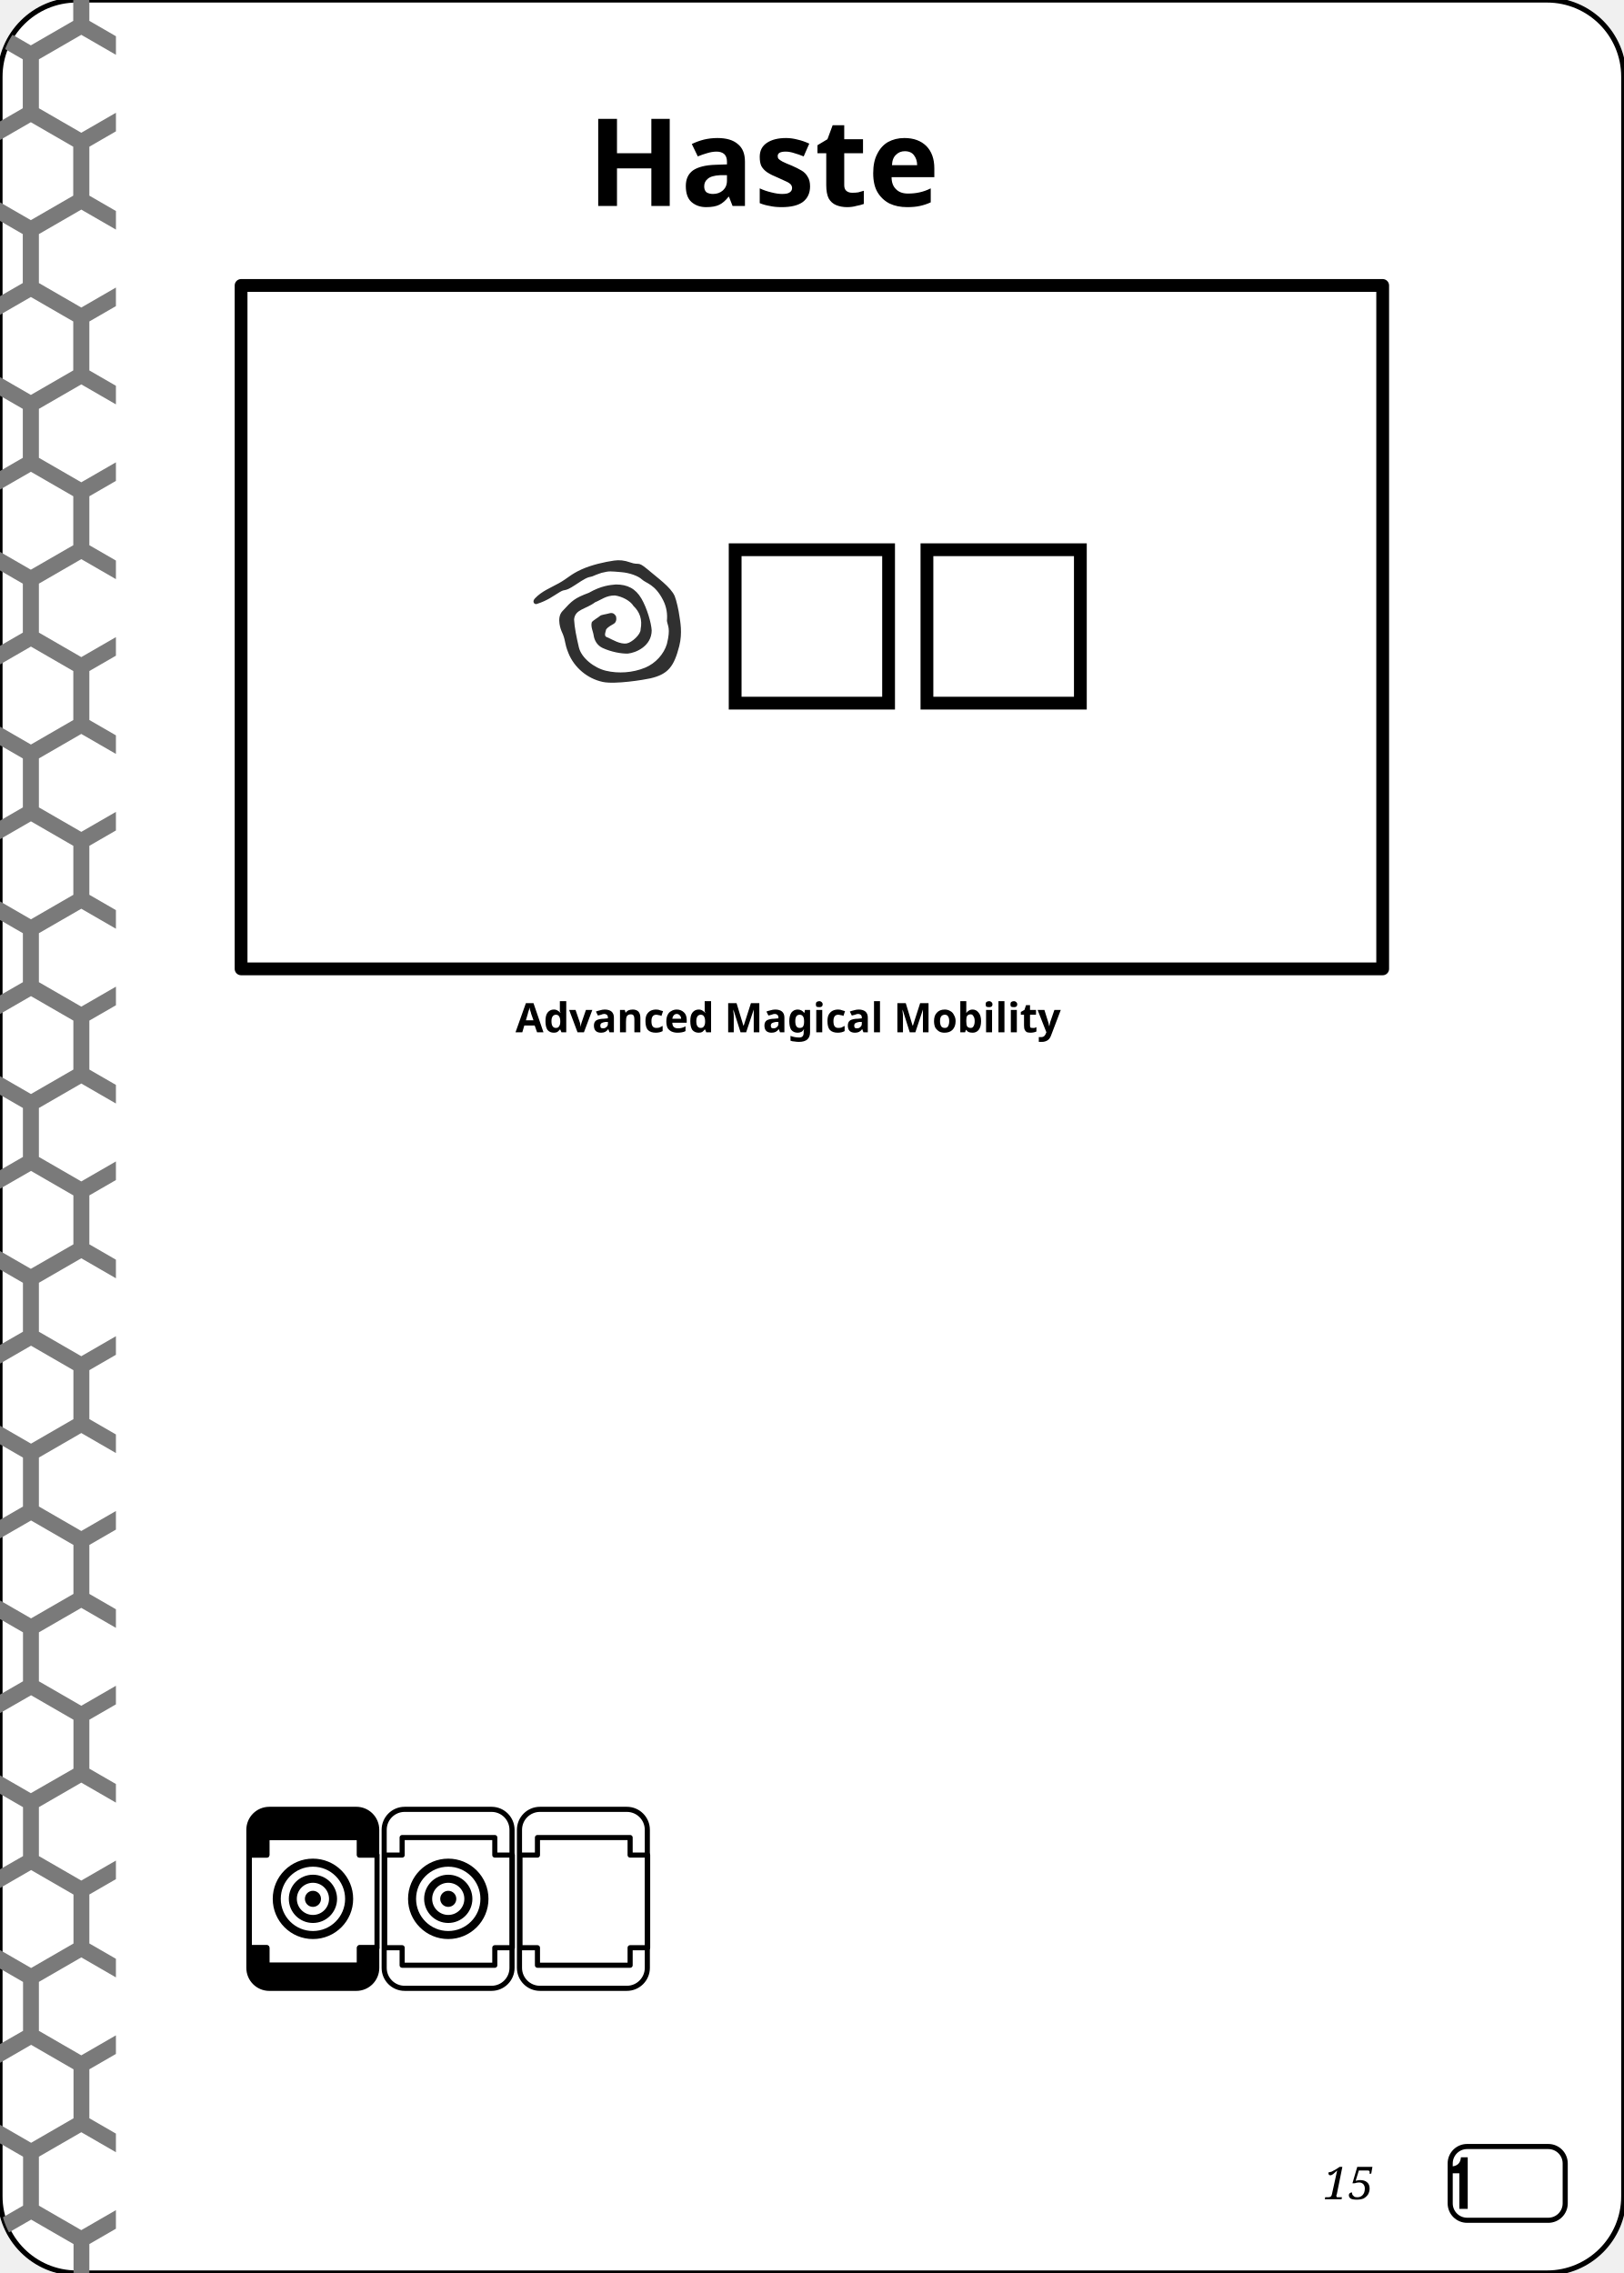
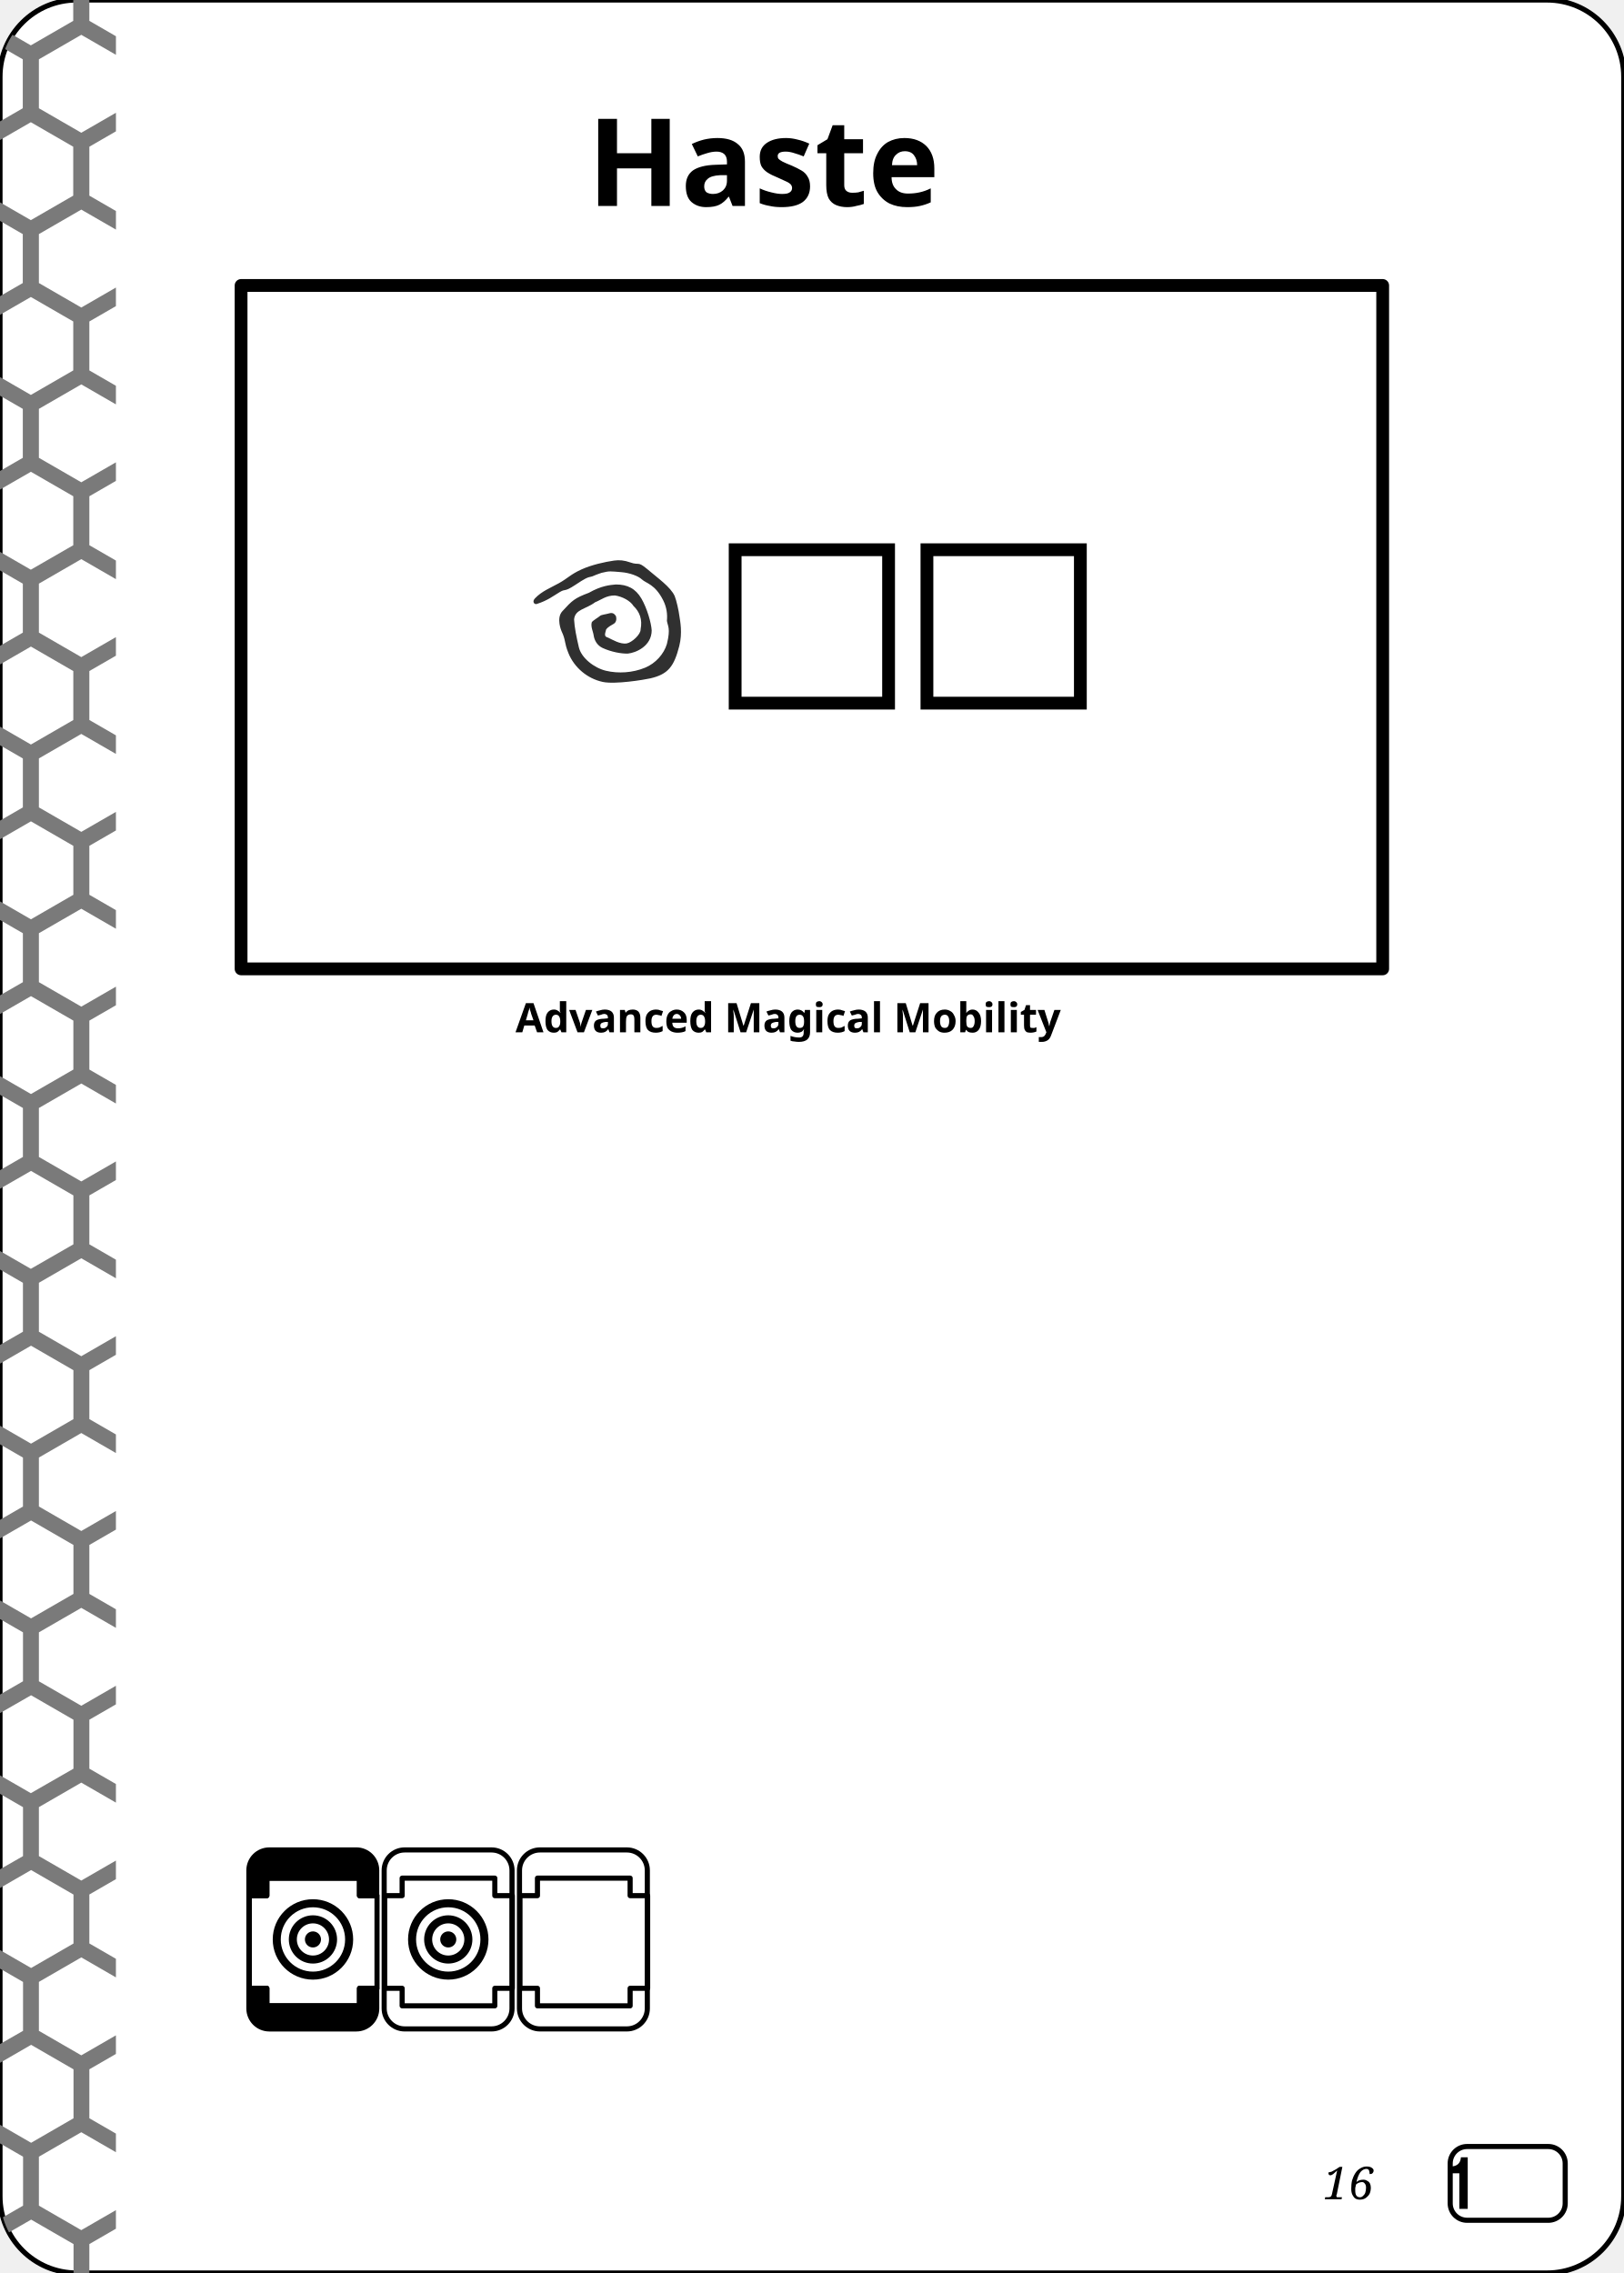
<svg xmlns="http://www.w3.org/2000/svg" xmlns:xlink="http://www.w3.org/1999/xlink" version="1.1" id="svg_root" width="63.5mm" height="88.9mm" viewBox="0 0 63.5 88.9">
  <defs>
    <clipPath id="clippath-1003">
      <rect id="sidebar-clip" x="3.5527137e-15" y="0" width="63.5" height="88.9" rx="3" ry="3" style="display:inline;fill:#ffffff;fill-opacity:1;stroke:none;stroke-width:0.2;stroke-miterlimit:4;stroke-dasharray:none;stroke-opacity:1" />
    </clipPath>
  </defs>
  <g id="card00">
    <rect id="rect1001" x="0" y="0" width="63.5" height="88.9" rx="3" ry="3" style="fill:#ffffff;stroke:none;stroke-width:0" />
    <g id="masters" style="display:none">
      <path style="color:#000000;font-style:normal;font-variant:normal;font-weight:normal;font-stretch:normal;font-size:medium;line-height:normal;font-family:sans-serif;text-indent:0;text-align:start;text-decoration:none;text-decoration-line:none;text-decoration-style:solid;text-decoration-color:#000000;letter-spacing:normal;word-spacing:normal;text-transform:none;writing-mode:lr-tb;direction:ltr;baseline-shift:baseline;text-anchor:start;white-space:normal;clip-rule:nonzero;display:inline;overflow:visible;visibility:visible;opacity:1;isolation:auto;mix-blend-mode:normal;color-interpolation:sRGB;color-interpolation-filters:linearRGB;solid-color:#000000;solid-opacity:1;fill:#303030;fill-opacity:1;fill-rule:evenodd;stroke:none;stroke-width:0.467;stroke-linecap:round;stroke-linejoin:miter;stroke-miterlimit:4;stroke-dasharray:none;stroke-dashoffset:0;stroke-opacity:1;filter:url(#filter9446);color-rendering:auto;image-rendering:auto;shape-rendering:auto;text-rendering:auto;enable-background:accumulate" d="M 3.395,0.496 C 3.162,0.413 2.97,0.396 2.764,0.425 2.402,0.478 1.899,0.587 1.497,0.768 1.062,0.964 0.961,1.113 0.605,1.311 0.273,1.495 -0.063,1.622 -0.328,1.902 -0.459,2.041 -0.343,2.149 -0.264,2.124 0.17,1.986 0.376,1.815 0.64,1.657 0.883,1.511 0.801,1.673 1.243,1.38 1.63,1.124 1.707,1.083 1.909,1.044 c 0.112,-0.047 0.228,-0.096 0.365,-0.139 0.322,-0.082 0.363,-0.059 0.765,-0.028 0.329,0.026 0.668,0.147 0.814,0.285 0.165,0.156 0.514,0.182 0.833,0.818 0.131,0.262 0.171,0.531 0.145,0.799 C 4.859,2.986 4.985,3.064 4.83,3.688 4.714,4.078 4.391,4.444 3.976,4.615 3.491,4.815 2.931,4.849 2.45,4.735 1.986,4.625 1.483,4.233 1.387,3.814 1.292,3.405 1.218,3.05 1.201,2.726 1.239,2.325 1.655,2.334 2.022,2.056 2.273,1.955 2.451,1.789 2.796,1.789 3.091,1.829 3.407,2.005 3.522,2.198 3.767,2.431 3.879,2.732 3.802,3.115 3.814,3.308 3.463,3.63 3.26,3.665 3.007,3.709 2.689,3.512 2.532,3.439 2.382,3.396 2.392,3.338 2.454,3.12 2.529,3.014 2.67,2.948 2.756,2.895 2.859,2.83 2.867,2.7 2.838,2.595 2.775,2.507 2.713,2.446 2.561,2.492 2.457,2.524 2.265,2.544 2.22,2.585 2.148,2.651 1.949,2.758 1.894,2.834 1.841,3.01 1.948,3.203 1.967,3.355 1.993,3.534 2.097,3.741 2.316,3.843 2.646,3.996 3.056,4.074 3.31,4.062 3.621,4.03 4.23,3.771 4.236,3.158 4.22,2.869 4.056,2.29 3.833,1.909 3.607,1.522 3.287,1.357 2.833,1.36 2.602,1.38 2.266,1.407 1.779,1.685 1.217,1.896 1.13,1.983 0.742,2.406 0.489,2.681 0.709,3.183 0.709,3.183 0.888,3.561 0.802,3.605 0.979,4.043 1.21,4.617 1.727,5.044 2.322,5.171 2.802,5.274 3.936,5.088 4.181,5.032 4.879,4.872 5.109,4.567 5.313,3.772 5.448,3.244 5.346,2.786 5.321,2.603 5.291,2.371 5.205,1.986 5.136,1.814 4.978,1.457 4.467,1.105 4.055,0.752 3.671,0.432 3.758,0.626 3.395,0.496 Z" id="element-air" />
      <path id="element-earth" style="color:#000000;font-style:normal;font-variant:normal;font-weight:normal;font-stretch:normal;font-size:medium;line-height:normal;font-family:sans-serif;text-indent:0;text-align:start;text-decoration:none;text-decoration-line:none;text-decoration-style:solid;text-decoration-color:#000000;letter-spacing:normal;word-spacing:normal;text-transform:none;writing-mode:lr-tb;direction:ltr;baseline-shift:baseline;text-anchor:start;white-space:normal;clip-rule:nonzero;display:inline;overflow:visible;visibility:visible;opacity:1;isolation:auto;mix-blend-mode:normal;color-interpolation:sRGB;color-interpolation-filters:linearRGB;solid-color:#000000;solid-opacity:1;fill:#004c00;fill-opacity:1;fill-rule:nonzero;stroke:none;stroke-width:0.467;stroke-linecap:round;stroke-linejoin:round;stroke-miterlimit:4;stroke-dasharray:none;stroke-dashoffset:0;stroke-opacity:1;color-rendering:auto;image-rendering:auto;shape-rendering:auto;text-rendering:auto;enable-background:accumulate" d="M 3.462,0.692 C 3.407,0.695 3.356,0.714 3.315,0.747 3.054,0.959 2.849,1.299 2.635,1.621 2.421,1.943 2.016,2.472 1.959,2.552 1.386,3.153 1.162,3.726 0.481,4.4 0.271,4.628 0.706,4.654 0.917,4.426 1.593,3.695 1.765,3.452 2.293,2.906 2.3,2.898 2.573,2.61 2.683,2.461 2.781,2.323 2.806,2.169 3.011,1.859 3.151,1.648 3.314,1.389 3.443,1.325 3.609,1.497 3.869,1.73 4.102,2.218 4.298,2.478 4.646,2.867 4.704,2.948 4.883,3.205 5.275,3.672 5.312,3.74 5.457,4.009 5.52,3.622 5.421,3.299 5.345,3.158 5.289,2.959 5.109,2.702 4.93,2.444 4.703,2.244 4.656,2.166 L 4.47,1.872 C 4.309,1.513 4.035,1.378 3.683,0.806 3.638,0.732 3.552,0.688 3.461,0.692 Z M 1.225,1.368 C 1.146,1.37 0.773,1.698 0.729,1.76 0.481,2.109 0.317,2.305 0.044,2.688 -0.135,2.938 0.198,2.995 0.377,2.745 0.586,2.453 1.068,1.94 1.221,1.889 c 0,0 0.502,0.363 0.669,0.452 0.28,0.152 0.603,-0.006 0.321,-0.155 C 2.249,2.206 1.968,1.997 1.854,1.859 1.695,1.673 1.418,1.437 1.225,1.368 Z m 2.872,1.881 c -0.183,0.009 -0.186,0.09 -0.09,0.236 0,0 0.366,0.619 0.493,1.007 C 4.661,4.759 5.171,4.712 5.007,4.369 4.811,3.96 4.318,3.362 4.318,3.362 4.273,3.289 4.187,3.245 4.096,3.249 Z M 3.493,3.386 C 3.359,3.388 3.252,3.512 3.254,3.636 L 3.185,4.779 C 3.181,5.085 3.65,4.848 3.646,4.543 3.614,4.296 3.711,3.769 3.493,3.386 Z m -0.822,-0.152 C 2.48,3.355 2.251,3.763 2.107,4.206 1.995,4.488 2.448,4.645 2.56,4.363 2.618,3.997 2.817,3.53 2.817,3.53 2.877,3.386 2.836,3.24 2.67,3.234 Z" />
      <path style="color:#000000;font-style:normal;font-variant:normal;font-weight:normal;font-stretch:normal;font-size:medium;line-height:normal;font-family:sans-serif;text-indent:0;text-align:start;text-decoration:none;text-decoration-line:none;text-decoration-style:solid;text-decoration-color:#000000;letter-spacing:normal;word-spacing:normal;text-transform:none;writing-mode:lr-tb;direction:ltr;baseline-shift:baseline;text-anchor:start;white-space:normal;clip-rule:nonzero;display:inline;overflow:visible;visibility:visible;opacity:1;isolation:auto;mix-blend-mode:normal;color-interpolation:sRGB;color-interpolation-filters:linearRGB;solid-color:#000000;solid-opacity:1;fill:#860000;fill-opacity:0.975;fill-rule:evenodd;stroke:none;stroke-width:0.467;stroke-linecap:round;stroke-linejoin:miter;stroke-miterlimit:4;stroke-dasharray:none;stroke-dashoffset:0;stroke-opacity:1;filter:url(#filter9446);color-rendering:auto;image-rendering:auto;shape-rendering:auto;text-rendering:auto;enable-background:accumulate" d="m 1.986,-0.02 c -0.069,0.07 0.008,0.216 0.008,0.216 0,0 0.059,0.238 0.082,0.456 C 2.098,0.87 2.071,1.052 2.057,1.181 2.034,1.389 1.848,1.78 1.704,1.998 1.56,2.216 1.468,2.438 1.457,2.708 c -0.002,0.055 0.018,0.162 0.027,0.214 C 1.322,3.099 1.147,3.186 0.981,3.232 0.759,3.294 0.412,3.464 0.112,3.74 c -0.239,0.22 -0.334,0.425 -0.415,0.709 -0.08,0.284 -0.13,0.517 -0.101,0.726 0,0 0.003,0.244 0.084,0.314 0.11,0.022 0.275,-0.096 0.275,-0.096 0.34,-0.242 0.654,-0.469 0.921,-0.551 0.291,-0.089 0.599,-0.06 0.798,3.025e-4 0.262,0.079 0.546,0.044 0.82,-0.016 0.189,-0.041 0.316,-0.135 0.455,-0.255 0.185,0.142 0.298,0.169 0.431,0.269 0.163,0.123 0.35,0.238 0.639,0.313 0.301,0.079 0.646,0.085 0.966,0.043 0.32,-0.042 0.613,-0.12 0.821,-0.298 0,0 0.179,-0.124 0.161,-0.194 -0.04,-0.064 -0.218,-0.133 -0.218,-0.133 0,0 -0.197,-0.076 -0.418,-0.198 C 5.11,4.252 4.939,4.038 4.791,3.907 4.615,3.752 4.569,3.544 4.492,3.332 4.416,3.122 4.32,2.853 4.025,2.66 3.883,2.568 3.745,2.49 3.598,2.436 3.563,2.285 3.565,2.145 3.583,1.99 3.641,1.708 3.553,1.329 3.447,1.057 3.335,0.77 3.104,0.622 2.954,0.466 2.794,0.299 2.571,0.117 2.345,0.033 c 0,0 -0.14,-0.058 -0.359,-0.053 z m 0.481,0.588 c 0.054,0.041 0.216,0.145 0.297,0.225 0.189,0.187 0.348,0.455 0.38,0.654 0.032,0.194 -0.005,0.365 -0.028,0.546 -0.014,0.117 0.002,0.246 0.05,0.37 -0.038,0.002 -0.134,0.005 -0.173,0.011 -0.132,0.018 -0.271,0.054 -0.421,0.106 -0.311,0.102 -0.071,0.164 0.243,0.134 0.245,-0.013 0.475,0.109 0.627,0.177 0.124,0.055 0.326,0.194 0.387,0.294 C 3.949,3.281 4.108,3.52 4.131,3.627 4.173,3.82 4.25,4.007 4.47,4.265 4.668,4.497 4.921,4.576 5.165,4.711 5.143,4.778 4.947,4.833 4.885,4.841 4.623,4.875 4.34,4.818 4.148,4.719 3.939,4.611 3.798,4.612 3.623,4.501 3.507,4.428 3.35,4.377 3.27,4.224 3.376,3.992 3.492,3.78 3.534,3.553 3.601,3.249 3.284,3.548 3.147,3.78 3.002,4.087 2.767,4.323 2.414,4.44 2.185,4.516 1.989,4.445 1.776,4.402 1.564,4.359 1.266,4.311 0.881,4.429 0.616,4.509 0.268,4.602 0.016,4.88 -0.011,4.736 0.063,4.59 0.086,4.52 0.162,4.291 0.381,4.059 0.525,3.925 0.746,3.721 1.022,3.66 1.25,3.597 1.419,3.55 1.491,3.553 1.667,3.407 1.796,3.616 1.978,3.787 2.193,3.926 2.459,4.096 2.397,3.809 2.141,3.531 1.975,3.349 1.915,3.191 1.891,2.797 1.879,2.595 1.979,2.375 2.116,2.167 2.294,1.92 2.444,1.703 2.481,1.365 2.504,1.098 2.525,0.753 2.468,0.568 Z" id="element-fire" />
      <path id="element-water" style="color:#000000;font-style:normal;font-variant:normal;font-weight:normal;font-stretch:normal;font-size:medium;line-height:normal;font-family:sans-serif;text-indent:0;text-align:start;text-decoration:none;text-decoration-line:none;text-decoration-style:solid;text-decoration-color:#000000;letter-spacing:normal;word-spacing:normal;text-transform:none;writing-mode:lr-tb;direction:ltr;baseline-shift:baseline;text-anchor:start;white-space:normal;clip-rule:nonzero;display:inline;overflow:visible;visibility:visible;opacity:1;isolation:auto;mix-blend-mode:normal;color-interpolation:sRGB;color-interpolation-filters:linearRGB;solid-color:#000000;solid-opacity:1;fill:#00007e;fill-opacity:1;fill-rule:evenodd;stroke:none;stroke-width:0.467;stroke-linecap:round;stroke-linejoin:miter;stroke-miterlimit:4;stroke-dasharray:none;stroke-dashoffset:0;stroke-opacity:1;color-rendering:auto;image-rendering:auto;shape-rendering:auto;text-rendering:auto;enable-background:accumulate" d="M 5.526,3.485 C 5.278,3.51 4.929,3.761 4.676,3.775 4.203,3.839 3.605,3.685 3.132,3.671 2.333,3.652 1.887,4.009 1.145,4.252 0.957,4.345 1.15,4.471 1.36,4.499 1.532,4.513 1.807,4.409 1.97,4.372 2.414,4.224 2.806,4.107 3.279,4.169 3.905,4.278 4.308,4.332 4.922,4.235 5.122,4.177 5.314,3.979 5.494,3.885 5.657,3.753 5.742,3.479 5.526,3.485 Z M 5.125,2.379 C 4.789,2.371 4.748,2.568 4.278,2.576 3.704,2.62 3.323,2.478 2.753,2.447 1.999,2.379 1.172,2.805 0.484,2.99 0.303,3.093 0.498,3.314 0.709,3.331 0.897,3.331 0.959,3.373 1.143,3.339 1.711,3.17 2.076,2.74 2.665,2.808 3.259,2.863 4.059,3.117 4.654,2.996 4.842,2.921 5.013,2.811 5.148,2.673 5.243,2.528 5.307,2.374 5.125,2.379 Z M 4.262,1.114 C 4.099,1.139 3.921,1.265 3.764,1.311 3.281,1.504 2.792,1.479 2.28,1.365 2.052,1.327 1.708,1.245 1.481,1.205 0.852,1.154 0.352,1.465 -0.13,1.809 -0.285,1.945 -0.133,2.1 0.078,2.076 0.321,2.009 0.623,1.974 0.863,1.835 1.165,1.695 1.611,1.626 1.941,1.752 2.502,1.908 3.013,1.972 3.589,1.833 3.928,1.76 4.142,1.622 4.411,1.414 4.546,1.272 4.464,1.098 4.262,1.114 Z" />
    </g>
    <rect id="card-border" x="0" y="0" width="63.5" height="88.9" rx="3" ry="3" style="fill:none;stroke:#000000;stroke-width:0.2;stroke-miterlimit:4;stroke-dasharray:none;stroke-opacity:1;fill-opacity:1" />
    <text id="spell-title" xml:space="preserve" style="font-style:normal;font-variant:normal;font-weight:bold;font-stretch:normal;font-size:3.175px;line-height:125%;font-family:Lato;-inkscape-font-specification:'Lato Bold';text-align:center;letter-spacing:0px;word-spacing:0px;text-anchor:middle;display:inline;fill:#000000;fill-opacity:1;stroke:none;stroke-width:0.265" x="31.785" y="8.054">
      <tspan x="31.785" y="8.054" style="font-style:normal;font-variant:normal;font-weight:bold;font-stretch:normal;font-size:4.763px;font-family:CCTreasureTrove;-inkscape-font-specification:'CCTreasureTrove Bold';fill:#000000;fill-opacity:1;stroke-width:0.265" id="tspan64-5">Haste</tspan>
    </text>
    <text id="class-name" xml:space="preserve" style="font-style:normal;font-variant:normal;font-weight:bold;font-stretch:normal;font-size:1.587px;line-height:125%;font-family:Lato;-inkscape-font-specification:'Lato Bold';text-align:center;letter-spacing:0px;word-spacing:0px;text-anchor:middle;display:inline;fill:#000000;fill-opacity:1;stroke:none;stroke-width:0.265" x="31.785" y="40.376">
      <tspan x="31.785" y="40.376" style="font-style:normal;font-variant:normal;font-weight:bold;font-stretch:normal;font-size:1.587px;font-family:CCTreasureTrove;-inkscape-font-specification:'CCTreasureTrove Bold';fill:#000000;fill-opacity:1;stroke-width:0.265" id="tspan7315">Advanced Magical Mobility</tspan>
    </text>
    <path id="sidebar-hex" clip-path="url(#clippath-1003)" style="display:inline;fill:#7a7a7a;stroke-width:1.9;stroke-linecap:round;stroke-linejoin:round;stroke-opacity:0.87" d="M -14.679,-3.443 V 91.178 h 8.321 l 1.643,-0.949 1.643,0.949 h 0.659 l 1.644,-0.949 1.644,0.949 H 1.535 l 1.644,-0.949 1.354,0.782 v -0.728 l -1.039,-0.6 v -1.915 l 1.039,-0.6 V 86.441 L 3.179,87.223 1.521,86.266 v -1.915 l 1.658,-0.957 1.354,0.782 V 83.448 l -1.039,-0.6 v -1.915 l 1.039,-0.6 V 79.605 L 3.179,80.387 1.521,79.429 v -1.915 l 1.658,-0.958 1.354,0.782 v -0.727 l -1.039,-0.6 v -1.915 l 1.039,-0.6 V 72.769 L 3.179,73.551 1.521,72.594 V 70.679 l 1.658,-0.958 1.354,0.782 v -0.728 l -1.039,-0.6 v -1.915 l 1.039,-0.6 V 65.933 L 3.179,66.715 1.521,65.758 v -1.915 l 1.658,-0.957 1.354,0.782 v -0.728 l -1.039,-0.6 v -1.915 l 1.039,-0.6 V 59.097 L 3.179,59.879 1.521,58.921 v -1.915 l 1.658,-0.958 1.354,0.782 v -0.727 l -1.039,-0.6 v -1.915 l 1.039,-0.6 V 52.261 L 3.179,53.043 1.521,52.086 v -1.915 l 1.658,-0.958 1.354,0.782 V 49.268 L 3.494,48.668 v -1.915 l 1.039,-0.6 V 45.425 L 3.179,46.207 1.521,45.25 v -1.915 l 1.658,-0.957 1.354,0.782 V 42.432 L 3.494,41.832 V 39.917 L 4.534,39.317 V 38.589 L 3.179,39.371 1.521,38.414 v -1.915 l 1.658,-0.957 1.354,0.782 v -0.728 l -1.039,-0.6 v -1.915 l 1.039,-0.6 V 31.754 L 3.179,32.535 1.521,31.578 v -1.915 l 1.658,-0.958 1.354,0.782 v -0.727 l -1.039,-0.6 v -1.915 l 1.039,-0.6 V 24.918 L 3.179,25.7 1.521,24.742 v -1.915 l 1.658,-0.958 1.354,0.782 V 21.924 L 3.494,21.324 v -1.915 l 1.039,-0.6 V 18.082 L 3.179,18.863 1.521,17.906 v -1.915 l 1.658,-0.957 1.354,0.782 v -0.728 l -1.039,-0.6 v -1.915 l 1.039,-0.6 V 11.246 L 3.179,12.028 1.521,11.07 V 9.156 L 3.179,8.198 4.534,8.98 V 8.253 L 3.494,7.652 V 5.738 L 4.534,5.137 V 4.41 L 3.179,5.192 1.521,4.234 V 2.32 L 3.179,1.362 4.534,2.144 V 1.417 L 3.494,0.816 V -1.098 l 1.039,-0.6 v -1.744 z m 7.991,1.387 1.658,0.958 V 0.816 L -6.688,1.774 -8.346,0.816 V -1.098 Z m 3.947,0 1.658,0.958 V 0.816 L -2.741,1.774 -4.399,0.816 V -1.098 Z m 3.947,0 1.658,0.958 V 0.816 L 1.206,1.774 -0.453,0.816 V -1.098 Z M -4.714,1.362 -3.056,2.32 V 4.234 L -4.714,5.192 -6.373,4.234 V 2.32 Z m 3.947,0 1.658,0.958 V 4.234 L -0.768,5.192 -2.426,4.234 V 2.32 Z M -6.688,4.78 -5.03,5.738 V 7.652 L -6.688,8.61 -8.346,7.652 V 5.738 Z m 3.947,0 1.658,0.958 V 7.652 L -2.741,8.61 -4.399,7.652 V 5.738 Z m 3.947,0 1.658,0.958 V 7.652 L 1.206,8.61 -0.453,7.652 V 5.738 Z m -5.92,3.418 1.658,0.958 V 11.07 L -4.714,12.028 -6.373,11.07 V 9.156 Z m 3.947,0 1.658,0.958 V 11.07 L -0.768,12.028 -2.426,11.07 V 9.156 Z m -5.92,3.418 1.658,0.957 v 1.915 l -1.658,0.958 -1.658,-0.958 v -1.915 z m 3.947,0 1.658,0.957 v 1.915 l -1.658,0.958 -1.658,-0.958 v -1.915 z m 3.947,0 1.658,0.957 v 1.915 l -1.658,0.958 -1.658,-0.958 v -1.915 z m -5.92,3.418 1.658,0.957 v 1.915 l -1.658,0.957 -1.658,-0.957 v -1.915 z m 3.947,0 1.658,0.957 v 1.915 l -1.658,0.957 -1.658,-0.957 v -1.915 z m -5.92,3.418 1.658,0.957 v 1.915 l -1.658,0.957 -1.658,-0.957 v -1.915 z m 3.947,0 1.658,0.957 V 21.324 L -2.741,22.281 -4.399,21.324 v -1.915 z m 3.947,0 1.658,0.957 V 21.324 L 1.206,22.281 -0.453,21.324 v -1.915 z m -5.92,3.418 1.658,0.958 v 1.915 l -1.658,0.958 -1.658,-0.958 v -1.915 z m 3.947,0 1.658,0.958 v 1.915 l -1.658,0.958 -1.658,-0.958 v -1.915 z m -5.92,3.418 1.658,0.958 v 1.915 l -1.658,0.958 -1.658,-0.958 v -1.915 z m 3.947,0 1.658,0.958 v 1.915 l -1.658,0.958 -1.658,-0.958 v -1.915 z m 3.947,0 1.658,0.958 v 1.915 l -1.658,0.958 -1.658,-0.958 v -1.915 z m -5.92,3.418 1.658,0.958 v 1.915 l -1.658,0.958 -1.658,-0.958 v -1.915 z m 3.947,0 1.658,0.958 v 1.915 l -1.658,0.958 -1.658,-0.958 v -1.915 z m -5.92,3.418 1.658,0.958 v 1.915 l -1.658,0.958 -1.658,-0.958 v -1.915 z m 3.947,0 1.658,0.958 v 1.915 l -1.658,0.958 -1.658,-0.958 v -1.915 z m 3.947,0 1.658,0.958 v 1.915 l -1.658,0.958 -1.658,-0.958 v -1.915 z m -5.92,3.418 1.658,0.957 v 1.915 l -1.658,0.958 -1.658,-0.958 v -1.915 z m 3.947,0 1.658,0.957 v 1.915 L -0.768,39.371 -2.426,38.414 v -1.915 z m -5.92,3.418 1.658,0.957 v 1.915 l -1.658,0.957 -1.658,-0.957 v -1.915 z m 3.947,0 1.658,0.957 v 1.915 l -1.658,0.957 -1.658,-0.957 v -1.915 z m 3.947,0 1.658,0.957 v 1.915 l -1.658,0.957 -1.658,-0.957 v -1.915 z m -5.92,3.418 1.658,0.957 v 1.915 l -1.658,0.957 -1.658,-0.957 v -1.915 z m 3.947,0 1.658,0.957 v 1.915 l -1.658,0.957 -1.658,-0.957 v -1.915 z m -5.92,3.418 1.658,0.958 v 1.915 l -1.658,0.958 -1.658,-0.958 v -1.915 z m 3.947,0 1.658,0.958 V 48.668 L -2.741,49.625 -4.399,48.668 v -1.915 z m 3.947,0 1.658,0.958 V 48.668 L 1.206,49.625 -0.453,48.668 v -1.915 z m -5.92,3.418 1.658,0.958 v 1.915 l -1.658,0.958 -1.658,-0.958 v -1.915 z m 3.947,0 1.658,0.958 V 52.086 L -0.768,53.043 -2.426,52.086 v -1.915 z m -5.92,3.418 1.658,0.958 v 1.915 l -1.658,0.958 -1.658,-0.958 v -1.915 z m 3.947,0 1.658,0.958 v 1.915 l -1.658,0.958 -1.658,-0.958 v -1.915 z m 3.947,0 1.658,0.958 v 1.915 l -1.658,0.958 -1.658,-0.958 v -1.915 z m -5.92,3.418 1.658,0.958 v 1.915 l -1.658,0.958 -1.658,-0.958 v -1.915 z m 3.947,0 1.658,0.958 v 1.915 l -1.658,0.958 -1.658,-0.958 v -1.915 z m -5.92,3.418 1.658,0.957 v 1.915 l -1.658,0.957 -1.658,-0.957 v -1.915 z m 3.947,0 1.658,0.957 v 1.915 l -1.658,0.957 -1.658,-0.957 v -1.915 z m 3.947,0 1.658,0.957 v 1.915 l -1.658,0.957 -1.658,-0.957 v -1.915 z m -5.92,3.418 1.658,0.957 v 1.915 l -1.658,0.957 -1.658,-0.957 v -1.915 z m 3.947,0 1.658,0.957 v 1.915 l -1.658,0.957 -1.658,-0.957 v -1.915 z m -5.92,3.418 1.658,0.957 v 1.915 l -1.658,0.957 -1.658,-0.957 v -1.915 z m 3.947,0 1.658,0.957 v 1.915 L -2.741,70.133 -4.399,69.176 v -1.915 z m 3.947,0 1.658,0.957 v 1.915 L 1.206,70.133 -0.453,69.176 v -1.915 z m -5.92,3.418 1.658,0.958 v 1.915 l -1.658,0.958 -1.658,-0.958 V 70.679 Z m 3.947,0 1.658,0.958 v 1.915 L -0.768,73.551 -2.426,72.594 V 70.679 Z m -5.92,3.418 1.658,0.958 v 1.915 l -1.658,0.958 -1.658,-0.958 v -1.915 z m 3.947,0 1.658,0.958 v 1.915 l -1.658,0.958 -1.658,-0.958 v -1.915 z m 3.947,0 1.658,0.958 v 1.915 l -1.658,0.958 -1.658,-0.958 v -1.915 z m -5.92,3.418 1.658,0.958 v 1.915 l -1.658,0.958 -1.658,-0.958 v -1.915 z m 3.947,0 1.658,0.958 V 79.429 L -0.768,80.387 -2.426,79.429 v -1.915 z m -5.92,3.418 1.658,0.958 v 1.915 l -1.658,0.958 -1.658,-0.958 v -1.915 z m 3.947,0 1.658,0.958 v 1.915 l -1.658,0.958 -1.658,-0.958 v -1.915 z m 3.947,0 1.658,0.958 v 1.915 l -1.658,0.958 -1.658,-0.958 v -1.915 z m -5.92,3.418 1.658,0.957 v 1.915 l -1.658,0.957 -1.658,-0.957 v -1.915 z m 3.947,0 1.658,0.957 v 1.915 l -1.658,0.957 -1.658,-0.957 v -1.915 z m -5.92,3.418 1.658,0.957 v 1.915 l -1.658,0.957 -1.658,-0.957 v -1.915 z m 3.947,0 1.658,0.957 v 1.915 l -1.658,0.957 -1.658,-0.957 v -1.915 z m 3.947,0 1.658,0.957 v 1.915 l -1.658,0.957 -1.658,-0.957 v -1.915 z" />
    <text id="rev-id" xml:space="preserve" style="font-style:normal;font-weight:normal;font-size:1.764px;line-height:125%;font-family:Georgia;text-align:end;letter-spacing:0px;word-spacing:0px;text-anchor:end;display:inline;fill:#000000;fill-opacity:1;stroke:none;stroke-width:0.265" x="57.138" y="86.014">
-       <tspan x="56.012" y="86.014" style="font-style:italic;font-variant:normal;font-weight:normal;font-stretch:normal;font-size:1.764px;font-family:Georgia;text-align:end;text-anchor:end;fill:#000000;fill-opacity:1;stroke-width:0.265" id="tspan71">15</tspan>
+       <tspan x="56.012" y="86.014" style="font-style:italic;font-variant:normal;font-weight:normal;font-stretch:normal;font-size:1.764px;font-family:Georgia;text-align:end;text-anchor:end;fill:#000000;fill-opacity:1;stroke-width:0.265" id="tspan71">16</tspan>
    </text>
    <text xml:space="preserve" style="font-size:2.822px;line-height:1.25;font-family:'Fira Sans';-inkscape-font-specification:'Fira Sans';display:inline;stroke-width:0.265" x="59.001" y="86.39" id="spell-id">
      <tspan id="tspan3892" style="font-style:normal;font-variant:normal;font-weight:bold;font-stretch:condensed;font-size:2.822px;font-family:'Arial Narrow';-inkscape-font-specification:'Arial Narrow Bold Condensed';text-align:center;text-anchor:middle;stroke-width:0.265" x="59.001" y="86.39">1</tspan>
    </text>
    <rect style="display:inline;fill:none;fill-opacity:0.458;stroke:#000000;stroke-width:0.2;stroke-linecap:round;stroke-linejoin:round;stroke-dasharray:none;stroke-opacity:1" id="spell-id-border" width="4.498" height="2.885" x="56.713" y="83.953" ry="0.662" />
    <rect style="display:inline;fill:none;stroke:#000000;stroke-width:0.5;stroke-linecap:round;stroke-linejoin:round;stroke-dasharray:none;stroke-opacity:1" id="spell-pattern-border" width="44.645" height="26.728" x="9.428" y="11.165" />
    <flowRoot transform="matrix(0.2645833,0,0,0.2645833,1.794193,3.940711)" xml:space="preserve" id="spell-description" style="font-style:normal;font-weight:normal;font-size:10.667px;line-height:125%;font-family:sans-serif;letter-spacing:0px;word-spacing:0px;display:inline;fill:#000000;fill-opacity:1;stroke:none;stroke-width:1px;stroke-linecap:butt;stroke-linejoin:miter;stroke-opacity:1">
      <flowRegion id="flowRegion4270">
        <rect x="28.8" y="146" width="171.755" height="163.491" id="rect88" />
      </flowRegion>
      <flowPara id="flowPara91" style="font-style:normal;font-variant:normal;font-weight:normal;font-stretch:normal;font-size:10.667px;font-family:'Slabo 27px';-inkscape-font-specification:'Slabo 27px, '">Target moves 2 spaces</flowPara>
    </flowRoot>
-     <flowRoot transform="matrix(0.2645833,0,0,0.2645833,1.807259,41.51155)" xml:space="preserve" id="spell-info" style="font-style:normal;font-weight:normal;font-size:9.333px;line-height:125%;font-family:sans-serif;letter-spacing:0px;word-spacing:0px;display:inline;fill:#000000;fill-opacity:1;stroke:none;stroke-width:1px;stroke-linecap:butt;stroke-linejoin:miter;stroke-opacity:1">
+     <flowRoot transform="matrix(0.2645833,0,0,0.2645833,1.807259,43.09905)" xml:space="preserve" id="spell-info" style="font-style:normal;font-weight:normal;font-size:9.333px;line-height:125%;font-family:sans-serif;letter-spacing:0px;word-spacing:0px;display:inline;fill:#000000;fill-opacity:1;stroke:none;stroke-width:1px;stroke-linecap:butt;stroke-linejoin:miter;stroke-opacity:1">
      <flowRegion id="flowRegion1289">
        <rect x="28.8" y="146" width="172.117" height="130.355" id="rect1287" />
      </flowRegion>
      <flowPara id="flowPara1291" style="font-style:normal;font-variant:normal;font-weight:normal;font-stretch:normal;font-size:9.333px;font-family:'Slabo 27px';-inkscape-font-specification:'Slabo 27px, '">Target: You or an ally within range</flowPara>
    </flowRoot>
-     <g id="range-cards" transform="translate(-4.061215,-0.2584242)" style="display:inline">
+     <g id="range-cards" transform="translate(-4.061215,1.329076)" style="display:inline">
      <g id="use26838" style="display:inline" transform="translate(6.349999,-8.466665)">
        <rect style="fill:none;fill-opacity:0.623;stroke:#000000;stroke-width:0.2;stroke-linecap:round;stroke-linejoin:round;stroke-dasharray:none;stroke-opacity:1" id="rect6629" width="5" height="7" x="12.735" y="79.491" ry="0.801" />
        <path id="path6631" style="fill:none;fill-opacity:0.623;stroke:#000000;stroke-width:0.2;stroke-linecap:round;stroke-linejoin:round;stroke-dasharray:none;stroke-opacity:1" d="m 13.438,80.594 v 0.685 H 12.753 v 3.624 h 0.685 v 0.685 h 3.624 v -0.685 h 0.685 v -3.624 h -0.685 v -0.685 z" />
      </g>
      <g id="use26840" style="display:inline" transform="translate(11.64166,-8.466665)">
        <rect style="fill:none;fill-opacity:0.623;stroke:#000000;stroke-width:0.2;stroke-linecap:round;stroke-linejoin:round;stroke-dasharray:none;stroke-opacity:1" id="rect6635" width="5" height="7" x="12.735" y="79.491" ry="0.801" />
        <path id="path6637" style="fill:none;fill-opacity:0.623;stroke:#000000;stroke-width:0.2;stroke-linecap:round;stroke-linejoin:round;stroke-dasharray:none;stroke-opacity:1" d="m 13.438,80.594 v 0.685 H 12.753 v 3.624 h 0.685 v 0.685 h 3.624 v -0.685 h 0.685 v -3.624 h -0.685 v -0.685 z" />
      </g>
      <g id="use27284" style="display:inline" transform="translate(1.058334,-8.466665)">
        <path id="path6623" style="fill:#000000;fill-opacity:1;stroke:#000000;stroke-width:0.2;stroke-linecap:round;stroke-linejoin:round;stroke-dasharray:none;stroke-opacity:1" d="m 13.537,79.491 c -0.444,0 -0.801,0.357 -0.801,0.801 v 5.398 c 0,0.444 0.357,0.802 0.801,0.802 h 3.398 c 0.444,0 0.801,-0.358 0.801,-0.802 v -0.787 h -0.673 v 0.685 h -3.624 v -0.685 H 12.753 v -3.624 h 0.685 v -0.685 h 3.624 v 0.685 h 0.673 v -0.988 c 0,-0.444 -0.357,-0.801 -0.801,-0.801 z" />
        <path id="path6625" style="fill:none;fill-opacity:1;stroke:#000000;stroke-width:0.2;stroke-linecap:round;stroke-linejoin:round;stroke-dasharray:none;stroke-opacity:1" d="m 13.438,80.594 v 0.685 H 12.753 v 3.624 h 0.685 v 0.685 h 3.624 v -0.685 h 0.685 v -3.624 h -0.685 v -0.685 z" />
      </g>
    </g>
-     <g id="range-0" transform="translate(57.66711,-19.09625)" style="display:inline">
+     <g id="range-0" transform="translate(57.66711,-17.50875)" style="display:inline">
      <path id="path21899" style="fill:#010101;stroke-width:0.25;stroke-linecap:round" d="m -45.429,91.79 a 1.572,1.572 0 0 0 -1.572,1.573 1.572,1.572 0 0 0 1.572,1.572 1.572,1.572 0 0 0 1.573,-1.572 1.572,1.572 0 0 0 -1.573,-1.573 z m 0,0.315 a 1.258,1.258 0 0 1 1.258,1.258 1.258,1.258 0 0 1 -1.258,1.258 1.258,1.258 0 0 1 -1.258,-1.258 1.258,1.258 0 0 1 1.258,-1.258 z m 0,0.314 a 0.943,0.943 0 0 0 -0.943,0.944 0.943,0.943 0 0 0 0.943,0.943 0.943,0.943 0 0 0 0.944,-0.943 0.943,0.943 0 0 0 -0.944,-0.944 z m 0,0.315 a 0.629,0.629 0 0 1 0.629,0.629 0.629,0.629 0 0 1 -0.629,0.629 0.629,0.629 0 0 1 -0.629,-0.629 0.629,0.629 0 0 1 0.629,-0.629 z m 0,0.314 a 0.314,0.314 0 0 0 -0.314,0.315 0.314,0.314 0 0 0 0.314,0.314 0.314,0.314 0 0 0 0.315,-0.314 0.314,0.314 0 0 0 -0.315,-0.315 z" />
    </g>
-     <g id="range-1" transform="translate(62.95877,-19.09625)" style="display:inline">
+     <g id="range-1" transform="translate(62.95877,-17.50875)" style="display:inline">
      <path id="path6812" style="fill:#010101;stroke-width:0.25;stroke-linecap:round" d="m -45.429,91.79 a 1.572,1.572 0 0 0 -1.572,1.573 1.572,1.572 0 0 0 1.572,1.572 1.572,1.572 0 0 0 1.573,-1.572 1.572,1.572 0 0 0 -1.573,-1.573 z m 0,0.315 a 1.258,1.258 0 0 1 1.258,1.258 1.258,1.258 0 0 1 -1.258,1.258 1.258,1.258 0 0 1 -1.258,-1.258 1.258,1.258 0 0 1 1.258,-1.258 z m 0,0.314 a 0.943,0.943 0 0 0 -0.943,0.944 0.943,0.943 0 0 0 0.943,0.943 0.943,0.943 0 0 0 0.944,-0.943 0.943,0.943 0 0 0 -0.944,-0.944 z m 0,0.315 a 0.629,0.629 0 0 1 0.629,0.629 0.629,0.629 0 0 1 -0.629,0.629 0.629,0.629 0 0 1 -0.629,-0.629 0.629,0.629 0 0 1 0.629,-0.629 z m 0,0.314 a 0.314,0.314 0 0 0 -0.314,0.315 0.314,0.314 0 0 0 0.314,0.314 0.314,0.314 0 0 0 0.315,-0.314 0.314,0.314 0 0 0 -0.315,-0.315 z" />
    </g>
    <use id="use1005" xlink:href="#element-air" width="100%" height="100%" x="21.25" y="21.5" />
    <rect id="rect1006" x="28.75" y="21.5" width="6" height="6" style="fill:none;stroke:#000000;stroke-width:0.5;stroke-linecap:round;stroke-miterlimit:2" />
    <rect id="rect1007" x="36.25" y="21.5" width="6" height="6" style="fill:none;stroke:#000000;stroke-width:0.5;stroke-linecap:round;stroke-miterlimit:2" />
  </g>
</svg>
